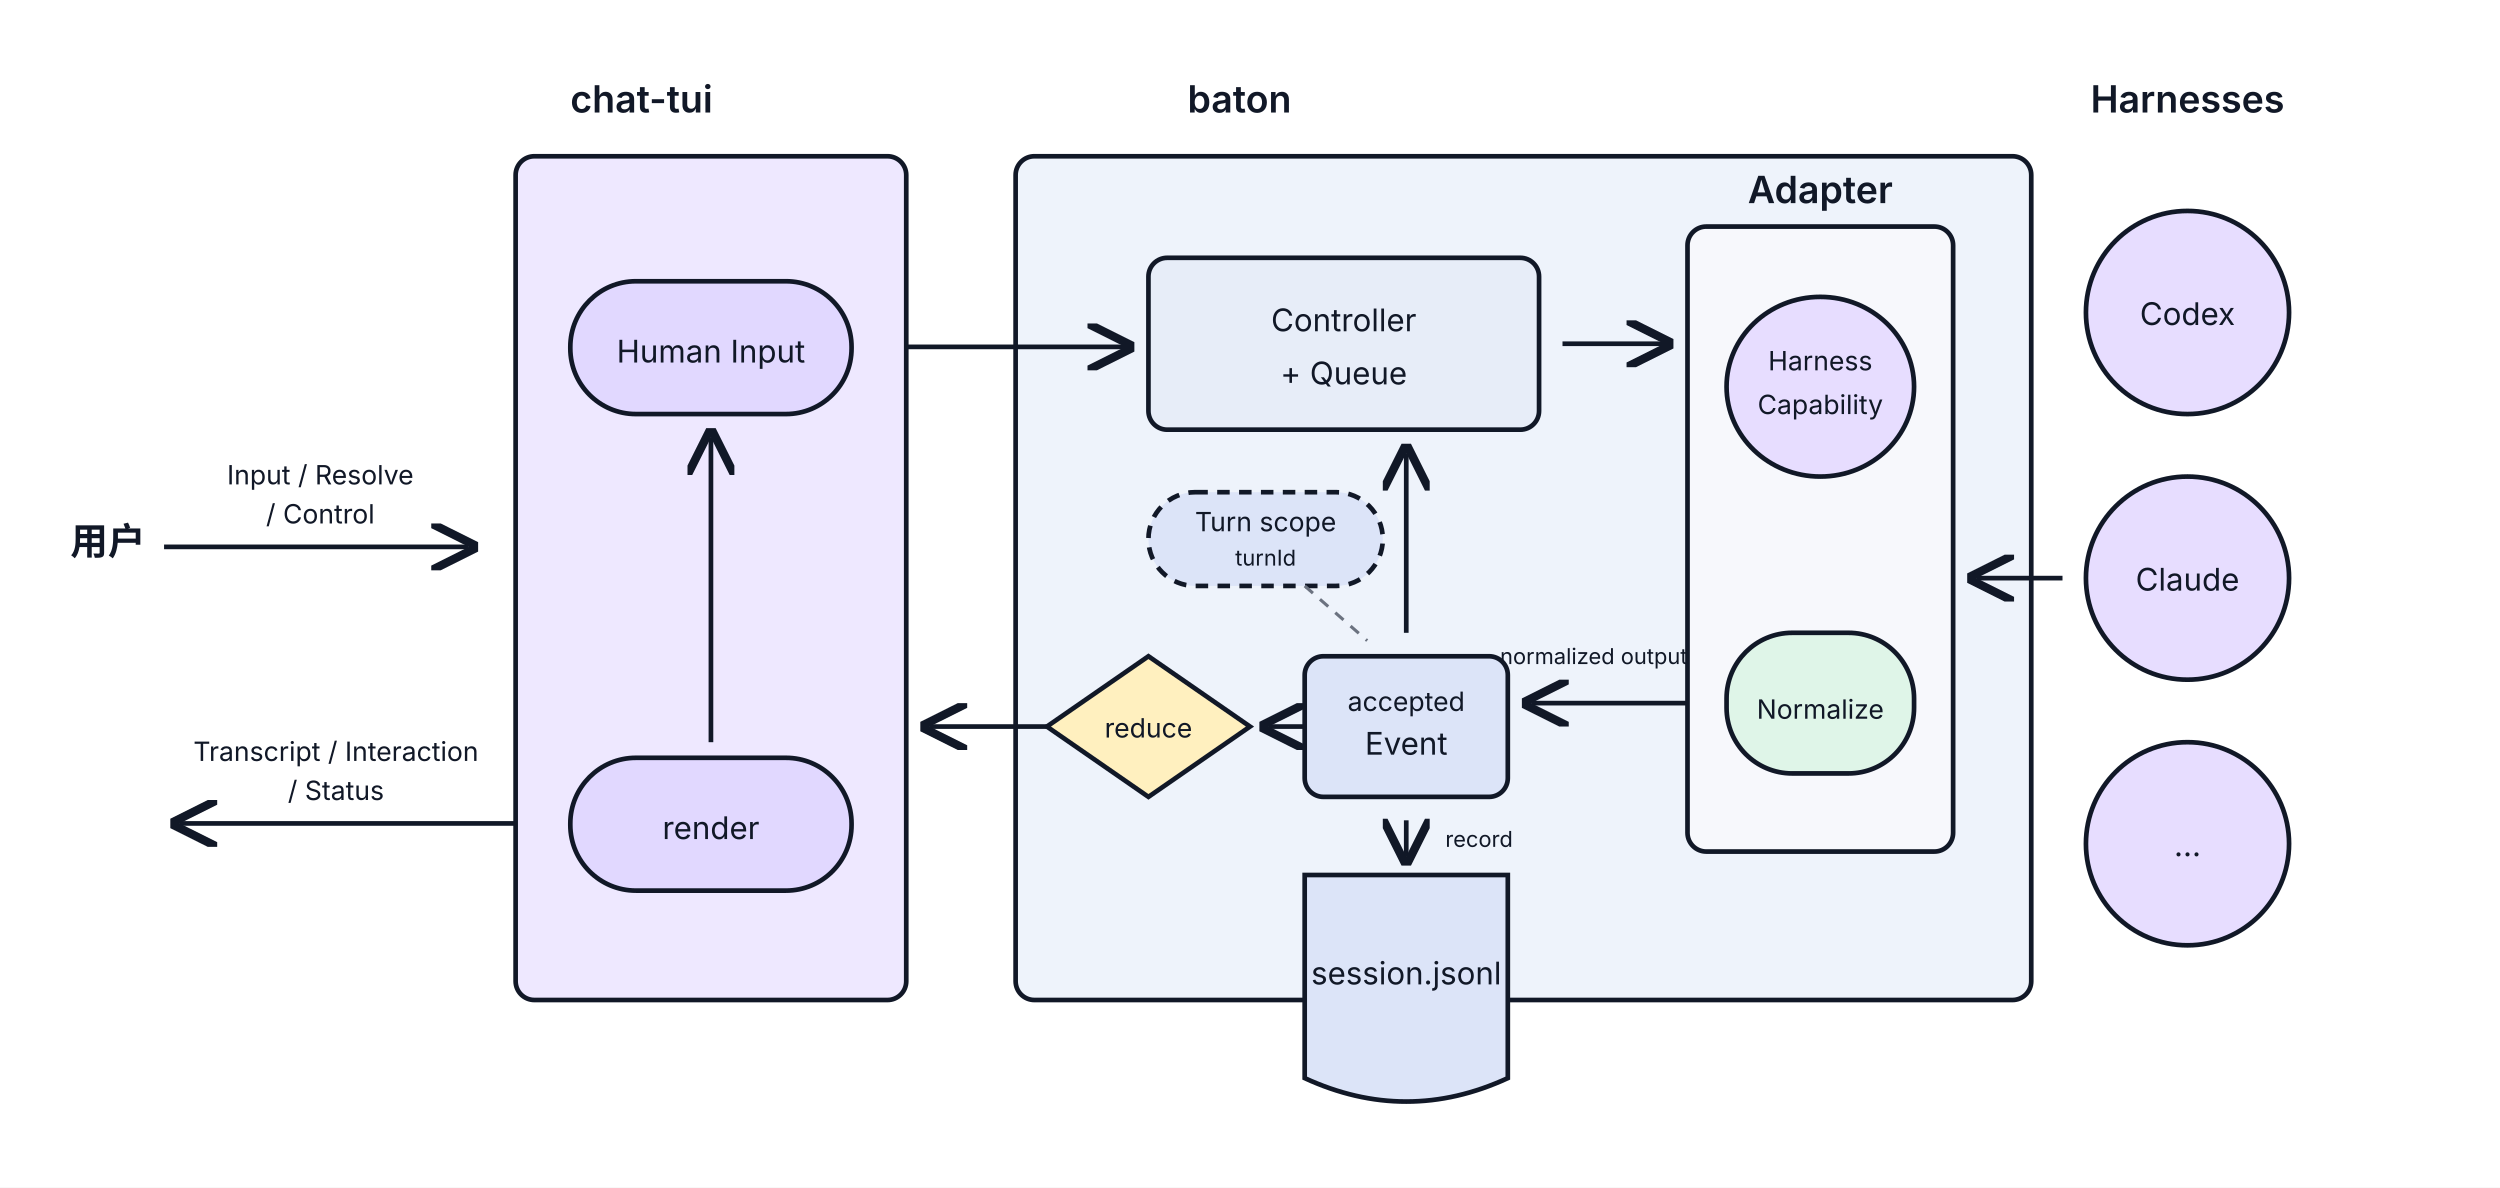
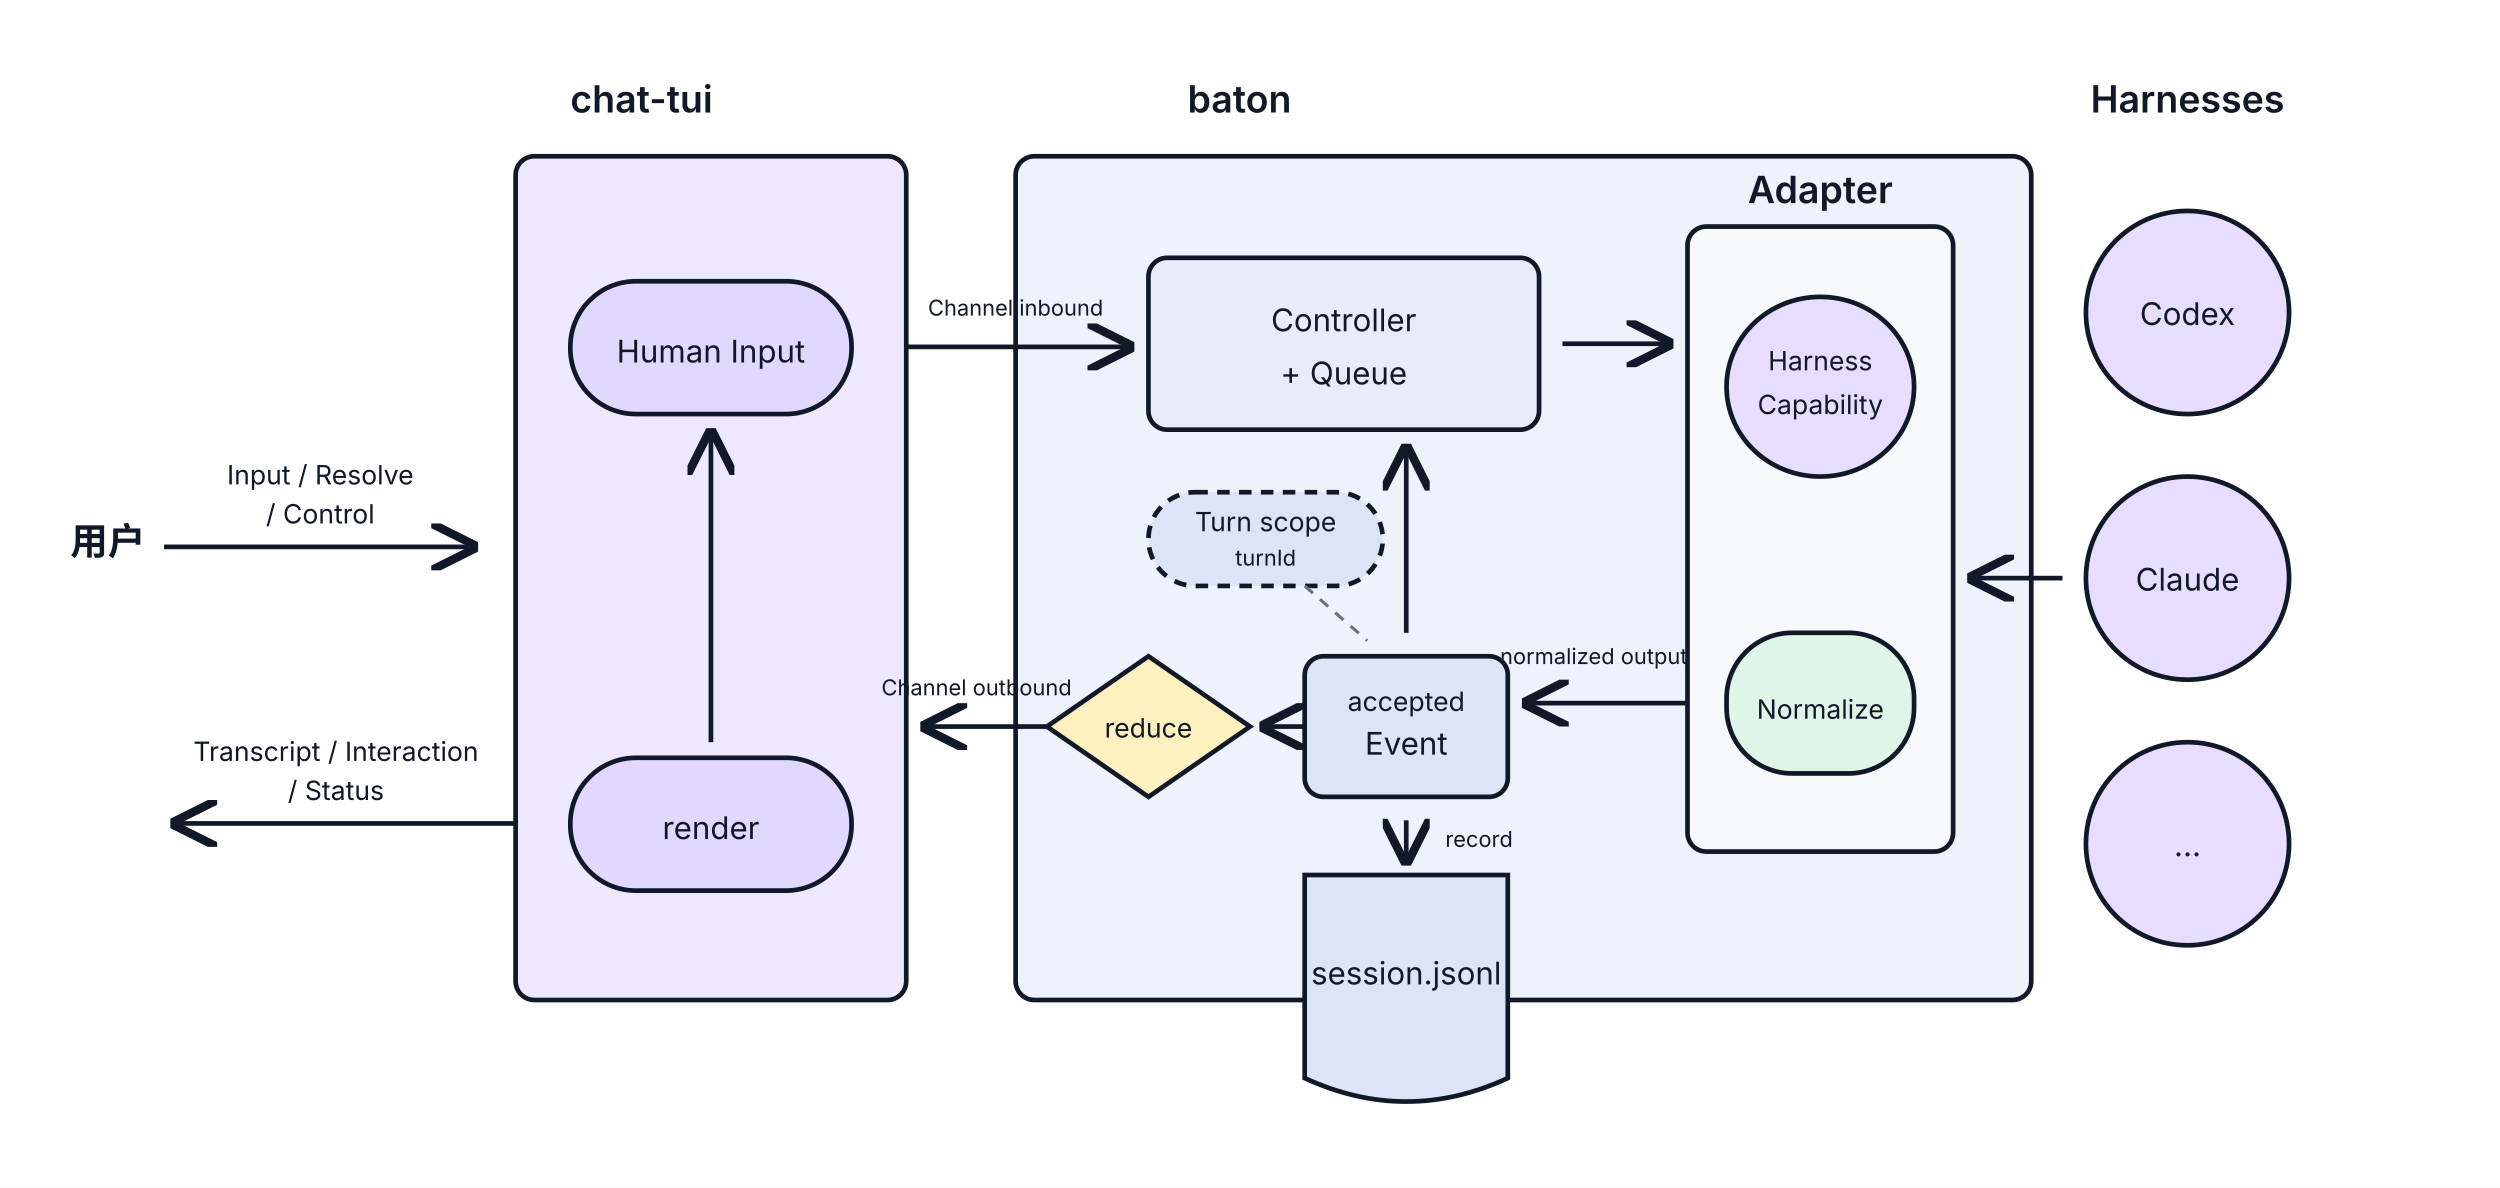
<svg xmlns="http://www.w3.org/2000/svg" width="1600" height="760" viewBox="0 0 1600 760">
  <defs>
    <marker id="arrow" markerWidth="10" markerHeight="10" refX="8" refY="5" orient="auto">
      <path d="M0,0 L10,5 L0,10" fill="none" stroke="#111827" stroke-width="1.8" />
    </marker>
    <style>
      text { font-family: -apple-system, BlinkMacSystemFont, "Segoe UI", "PingFang SC", sans-serif; fill: #111827; }
      .title { font-size: 24px; font-weight: 600; }
      .label { font-size: 20px; }
      .small { font-size: 17px; }
      .tiny { font-size: 14px; }
      .box { stroke: #111827; stroke-width: 3; }
      .flow { fill: none; stroke: #111827; stroke-width: 3; marker-end: url(#arrow); }
    </style>
  </defs>
  <rect width="1600" height="760" fill="#ffffff" />
  <text x="45" y="355" class="title">用户</text>
  <line x1="105" y1="350" x2="300" y2="350" class="flow" />
  <text x="205" y="310" text-anchor="middle" class="small">Input / Resolve</text>
  <text x="205" y="335" text-anchor="middle" class="small">/ Control</text>
  <text x="365" y="72" class="title">chat-tui</text>
  <rect x="330" y="100" width="250" height="540" rx="12" fill="#eee8ff" class="box" />
  <rect x="365" y="180" width="180" height="85" rx="42" fill="#e1d8ff" class="box" />
  <text x="455" y="232" text-anchor="middle" class="label">Human Input</text>
  <rect x="365" y="485" width="180" height="85" rx="42" fill="#e1d8ff" class="box" />
  <text x="455" y="537" text-anchor="middle" class="label">render</text>
  <line x1="455" y1="475" x2="455" y2="280" class="flow" />
  <text x="760" y="72" class="title">baton</text>
  <rect x="650" y="100" width="650" height="540" rx="12" fill="#eef3fb" class="box" />
  <rect x="735" y="165" width="250" height="110" rx="12" fill="#e7edf8" class="box" />
  <text x="860" y="212" text-anchor="middle" class="label">Controller</text>
  <text x="860" y="246" text-anchor="middle" class="label">+ Queue</text>
  <line x1="580" y1="222" x2="720" y2="222" class="flow" />
+   <text x="650" y="202" text-anchor="middle" class="tiny">Channel inbound</text>
  <rect x="1080" y="145" width="170" height="400" rx="12" fill="#f7f8fc" class="box" />
  <text x="1165" y="130" text-anchor="middle" class="title">Adapter</text>
  <rect x="1105" y="190" width="120" height="115" rx="60" fill="#e7ddff" class="box" />
  <text x="1165" y="237" text-anchor="middle" class="small">Harness</text>
  <text x="1165" y="265" text-anchor="middle" class="small">Capability</text>
  <rect x="1105" y="405" width="120" height="90" rx="42" fill="#dff5e8" class="box" />
  <text x="1165" y="460" text-anchor="middle" class="small">Normalize</text>
  <line x1="1000" y1="220" x2="1065" y2="220" class="flow" />
  <rect x="735" y="315" width="150" height="60" rx="30" fill="#dce4f8" class="box" stroke-dasharray="8 6" />
  <text x="810" y="340" text-anchor="middle" class="small">Turn scope</text>
  <text x="810" y="362" text-anchor="middle" class="tiny">turnId</text>
  <rect x="835" y="420" width="130" height="90" rx="12" fill="#dce4f8" class="box" />
  <text x="900" y="455" text-anchor="middle" class="small">accepted</text>
  <text x="900" y="483" text-anchor="middle" class="label">Event</text>
  <line x1="1080" y1="450" x2="980" y2="450" class="flow" />
  <text x="1020" y="425" text-anchor="middle" class="tiny">normalized output</text>
  <line x1="835" y1="375" x2="875" y2="410" fill="none" stroke="#6b7280" stroke-width="2" stroke-dasharray="7 6" />
  <line x1="900" y1="405" x2="900" y2="290" class="flow" />
  <polygon points="670,465 735,420 800,465 735,510" fill="#fff0bf" class="box" />
  <text x="735" y="472" text-anchor="middle" class="small">reduce</text>
  <line x1="835" y1="465" x2="812" y2="465" class="flow" />
  <line x1="670" y1="465" x2="595" y2="465" class="flow" />
+   <text x="625" y="445" text-anchor="middle" class="tiny">Channel outbound</text>
  <path d="M835 560 H965 V690 Q900 720 835 690 Z" fill="#dce4f8" class="box" />
  <text x="900" y="630" text-anchor="middle" class="label">session.jsonl</text>
  <line x1="900" y1="525" x2="900" y2="548" class="flow" />
  <text x="925" y="542" class="tiny">record</text>
  <text x="1400" y="72" text-anchor="middle" class="title">Harnesses</text>
  <circle cx="1400" cy="200" r="65" fill="#e7ddff" class="box" />
  <text x="1400" y="208" text-anchor="middle" class="label">Codex</text>
  <circle cx="1400" cy="370" r="65" fill="#e7ddff" class="box" />
  <text x="1400" y="378" text-anchor="middle" class="label">Claude</text>
  <circle cx="1400" cy="540" r="65" fill="#e7ddff" class="box" />
  <text x="1400" y="548" text-anchor="middle" class="label">…</text>
  <line x1="1320" y1="370" x2="1265" y2="370" class="flow" />
  <line x1="330" y1="527" x2="115" y2="527" class="flow" />
  <text x="215" y="487" text-anchor="middle" class="small">Transcript / Interaction</text>
  <text x="215" y="512" text-anchor="middle" class="small">/ Status</text>
</svg>
